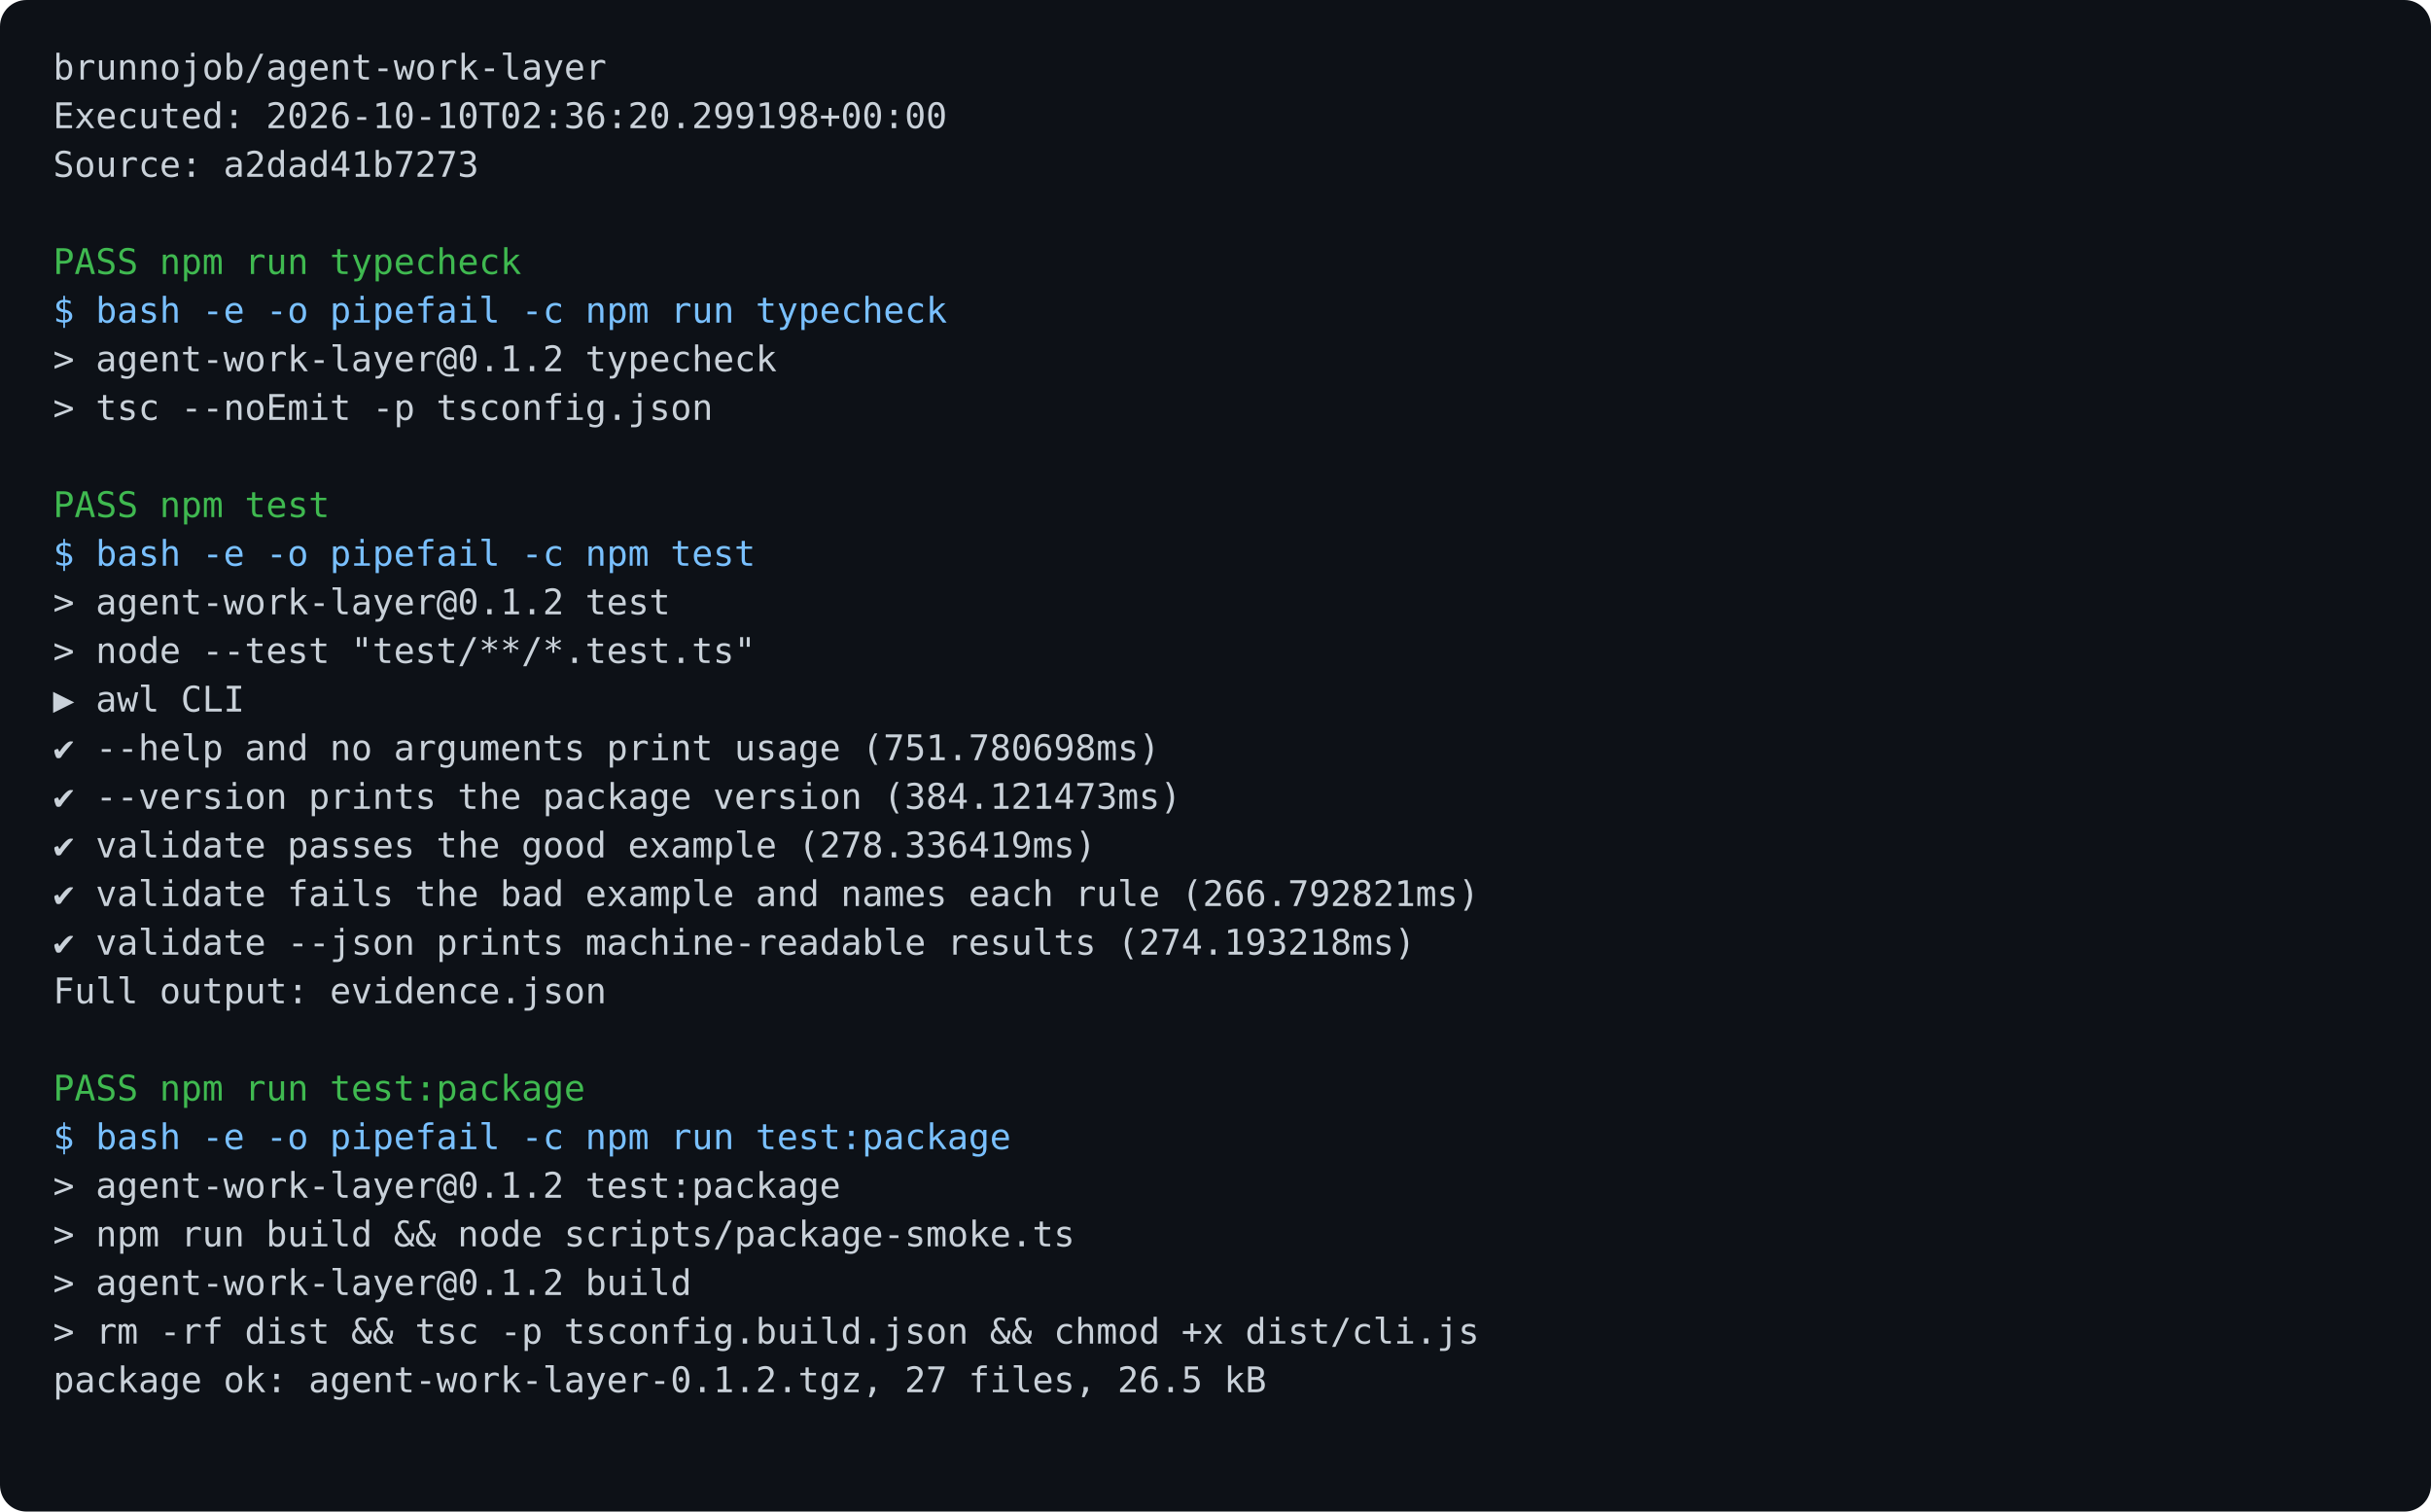
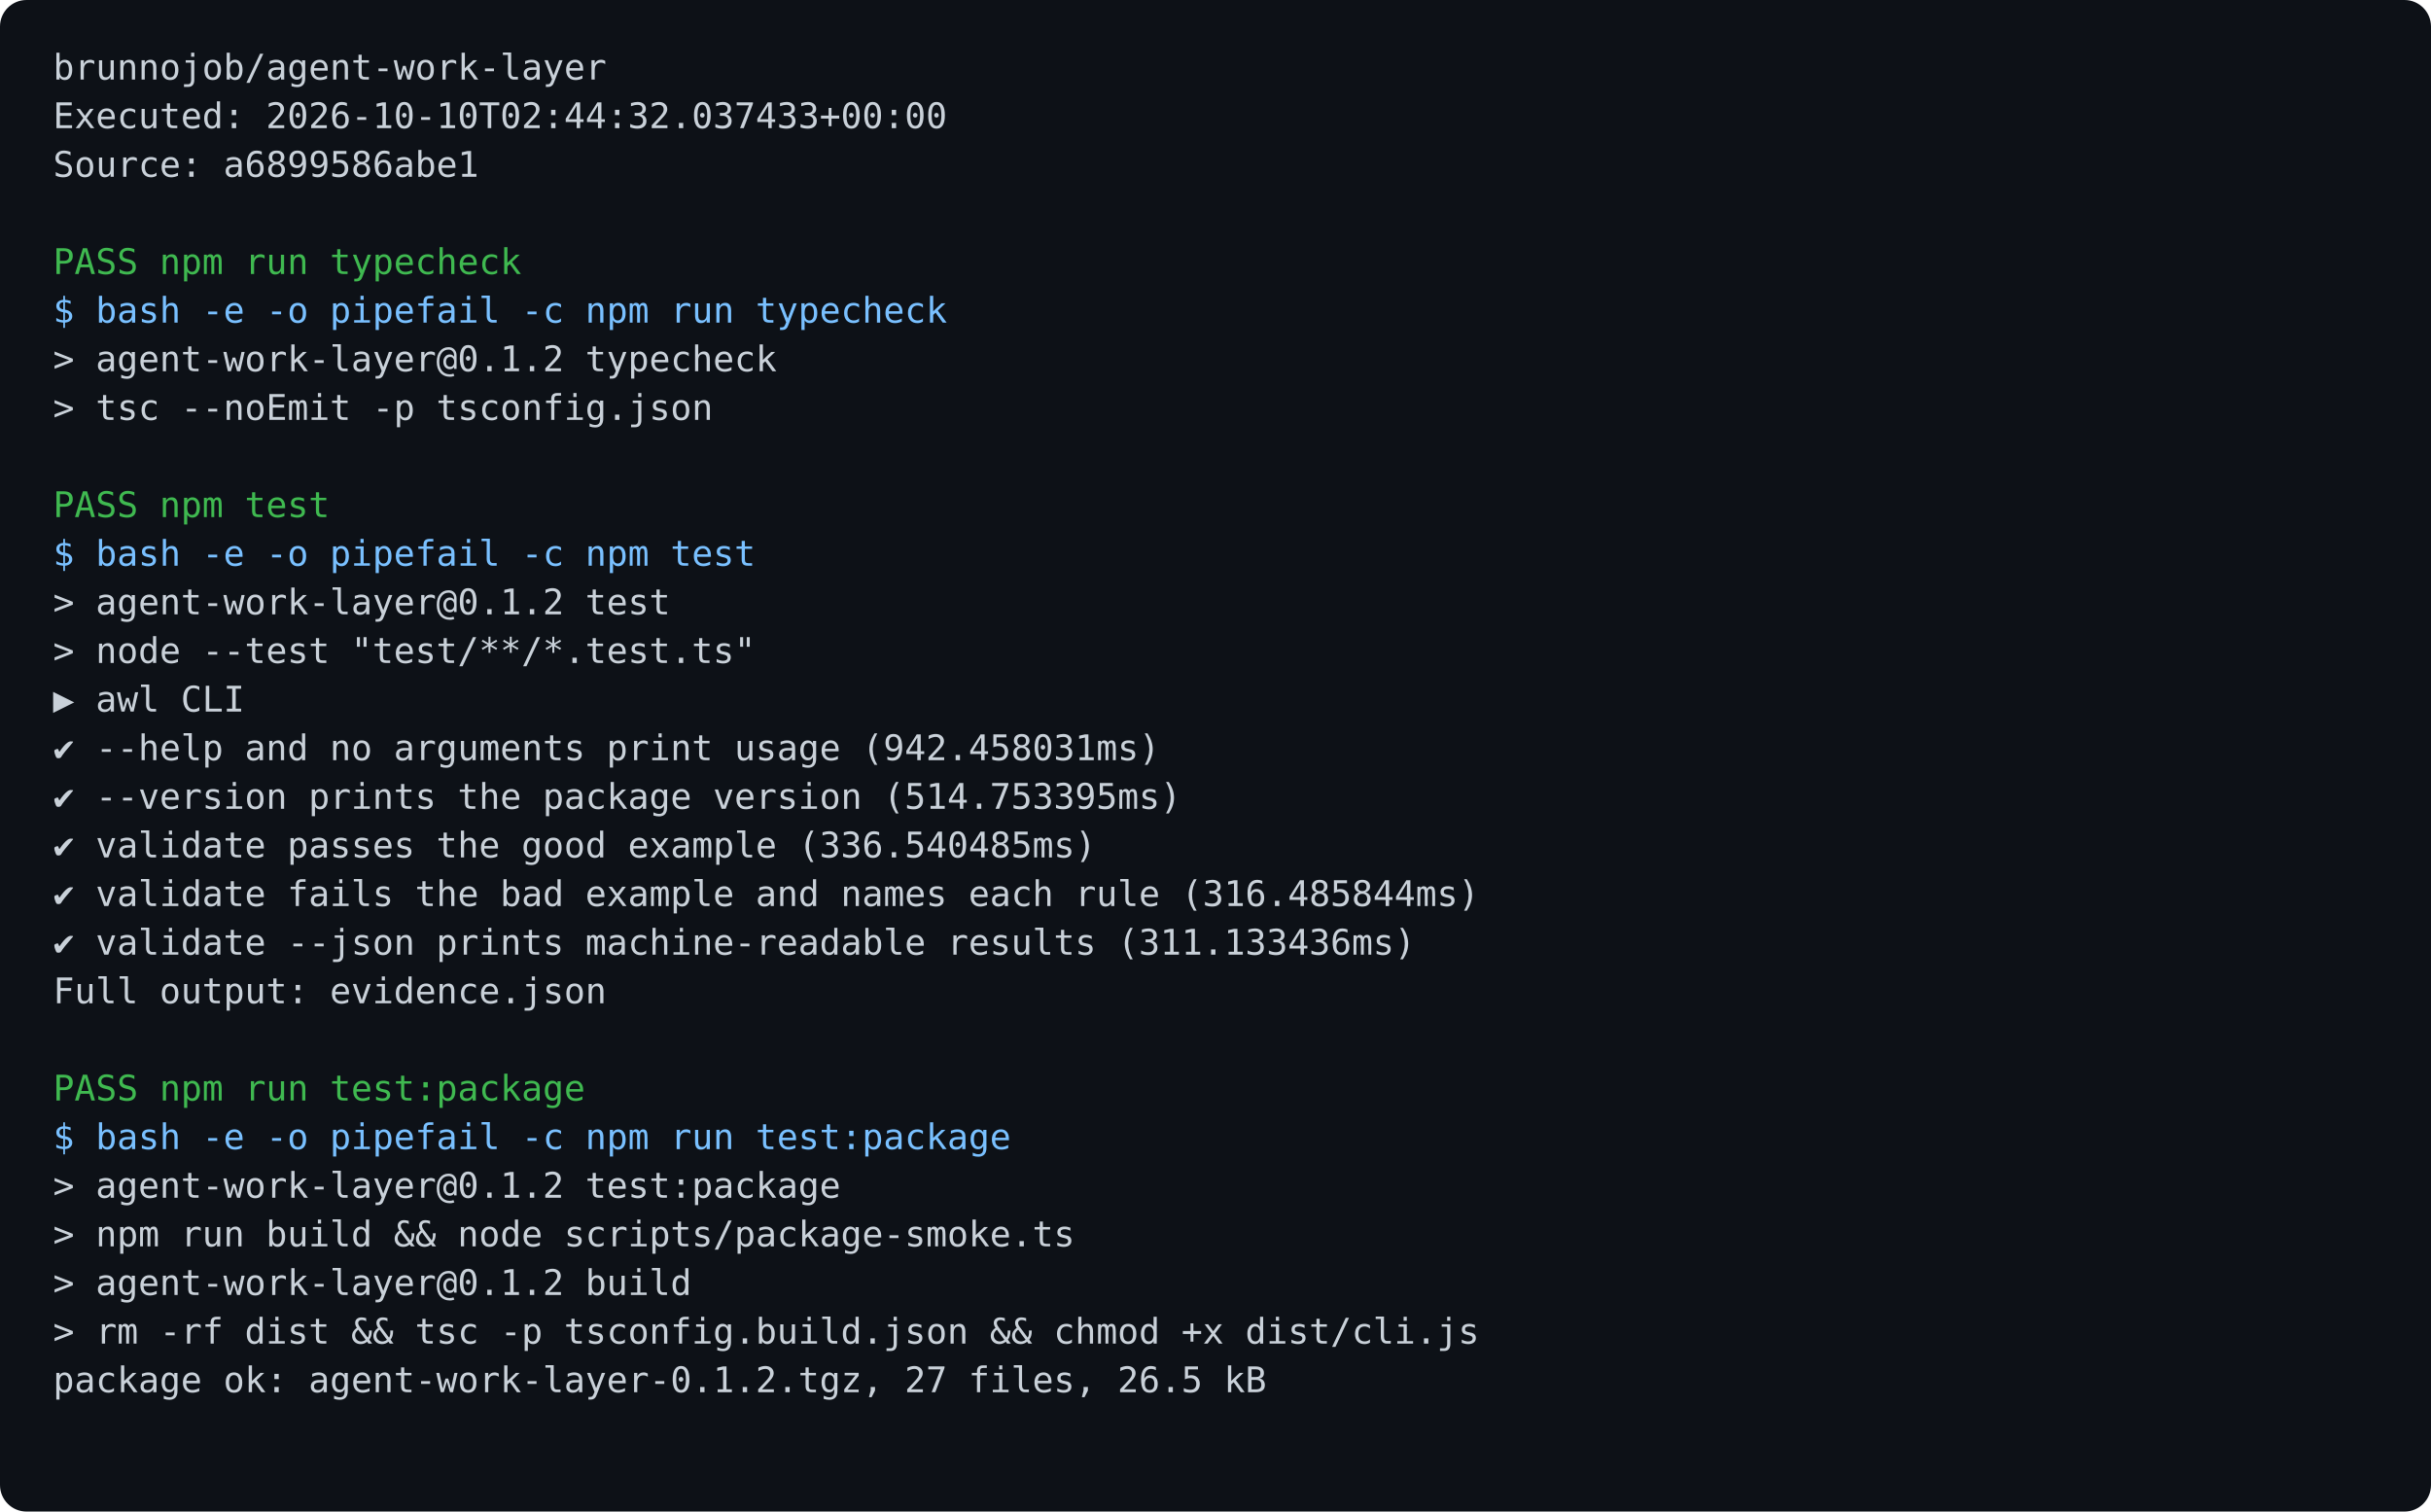
<svg xmlns="http://www.w3.org/2000/svg" width="1100" height="684" viewBox="0 0 1100 684">
  <rect width="1100" height="684" rx="12" fill="#0d1117" />
  <g font-family="monospace" font-size="16">
    <text x="24" y="36" fill="#c9d1d9">brunnojob/agent-work-layer</text>
-     <text x="24" y="58" fill="#c9d1d9">Executed: 2026-10-10T02:36:20.299198+00:00</text>
-     <text x="24" y="80" fill="#c9d1d9">Source: a2dad41b7273</text>
+     <text x="24" y="58" fill="#c9d1d9">Executed: 2026-10-10T02:44:32.037433+00:00</text>
+     <text x="24" y="80" fill="#c9d1d9">Source: a6899586abe1</text>
    <text x="24" y="102" fill="#c9d1d9" />
    <text x="24" y="124" fill="#3fb950">PASS npm run typecheck</text>
    <text x="24" y="146" fill="#79c0ff">$ bash -e -o pipefail -c npm run typecheck</text>
    <text x="24" y="168" fill="#c9d1d9">&gt; agent-work-layer@0.1.2 typecheck</text>
    <text x="24" y="190" fill="#c9d1d9">&gt; tsc --noEmit -p tsconfig.json</text>
    <text x="24" y="212" fill="#c9d1d9" />
    <text x="24" y="234" fill="#3fb950">PASS npm test</text>
    <text x="24" y="256" fill="#79c0ff">$ bash -e -o pipefail -c npm test</text>
    <text x="24" y="278" fill="#c9d1d9">&gt; agent-work-layer@0.1.2 test</text>
    <text x="24" y="300" fill="#c9d1d9">&gt; node --test "test/**/*.test.ts"</text>
    <text x="24" y="322" fill="#c9d1d9">▶ awl CLI</text>
-     <text x="24" y="344" fill="#c9d1d9">✔ --help and no arguments print usage (751.780698ms)</text>
-     <text x="24" y="366" fill="#c9d1d9">✔ --version prints the package version (384.121473ms)</text>
-     <text x="24" y="388" fill="#c9d1d9">✔ validate passes the good example (278.336419ms)</text>
-     <text x="24" y="410" fill="#c9d1d9">✔ validate fails the bad example and names each rule (266.792821ms)</text>
-     <text x="24" y="432" fill="#c9d1d9">✔ validate --json prints machine-readable results (274.193218ms)</text>
+     <text x="24" y="344" fill="#c9d1d9">✔ --help and no arguments print usage (942.458031ms)</text>
+     <text x="24" y="366" fill="#c9d1d9">✔ --version prints the package version (514.753395ms)</text>
+     <text x="24" y="388" fill="#c9d1d9">✔ validate passes the good example (336.540485ms)</text>
+     <text x="24" y="410" fill="#c9d1d9">✔ validate fails the bad example and names each rule (316.485844ms)</text>
+     <text x="24" y="432" fill="#c9d1d9">✔ validate --json prints machine-readable results (311.133436ms)</text>
    <text x="24" y="454" fill="#c9d1d9">Full output: evidence.json</text>
    <text x="24" y="476" fill="#c9d1d9" />
    <text x="24" y="498" fill="#3fb950">PASS npm run test:package</text>
    <text x="24" y="520" fill="#79c0ff">$ bash -e -o pipefail -c npm run test:package</text>
    <text x="24" y="542" fill="#c9d1d9">&gt; agent-work-layer@0.1.2 test:package</text>
    <text x="24" y="564" fill="#c9d1d9">&gt; npm run build &amp;&amp; node scripts/package-smoke.ts</text>
    <text x="24" y="586" fill="#c9d1d9">&gt; agent-work-layer@0.1.2 build</text>
    <text x="24" y="608" fill="#c9d1d9">&gt; rm -rf dist &amp;&amp; tsc -p tsconfig.build.json &amp;&amp; chmod +x dist/cli.js</text>
    <text x="24" y="630" fill="#c9d1d9">package ok: agent-work-layer-0.1.2.tgz, 27 files, 26.5 kB</text>
  </g>
</svg>
